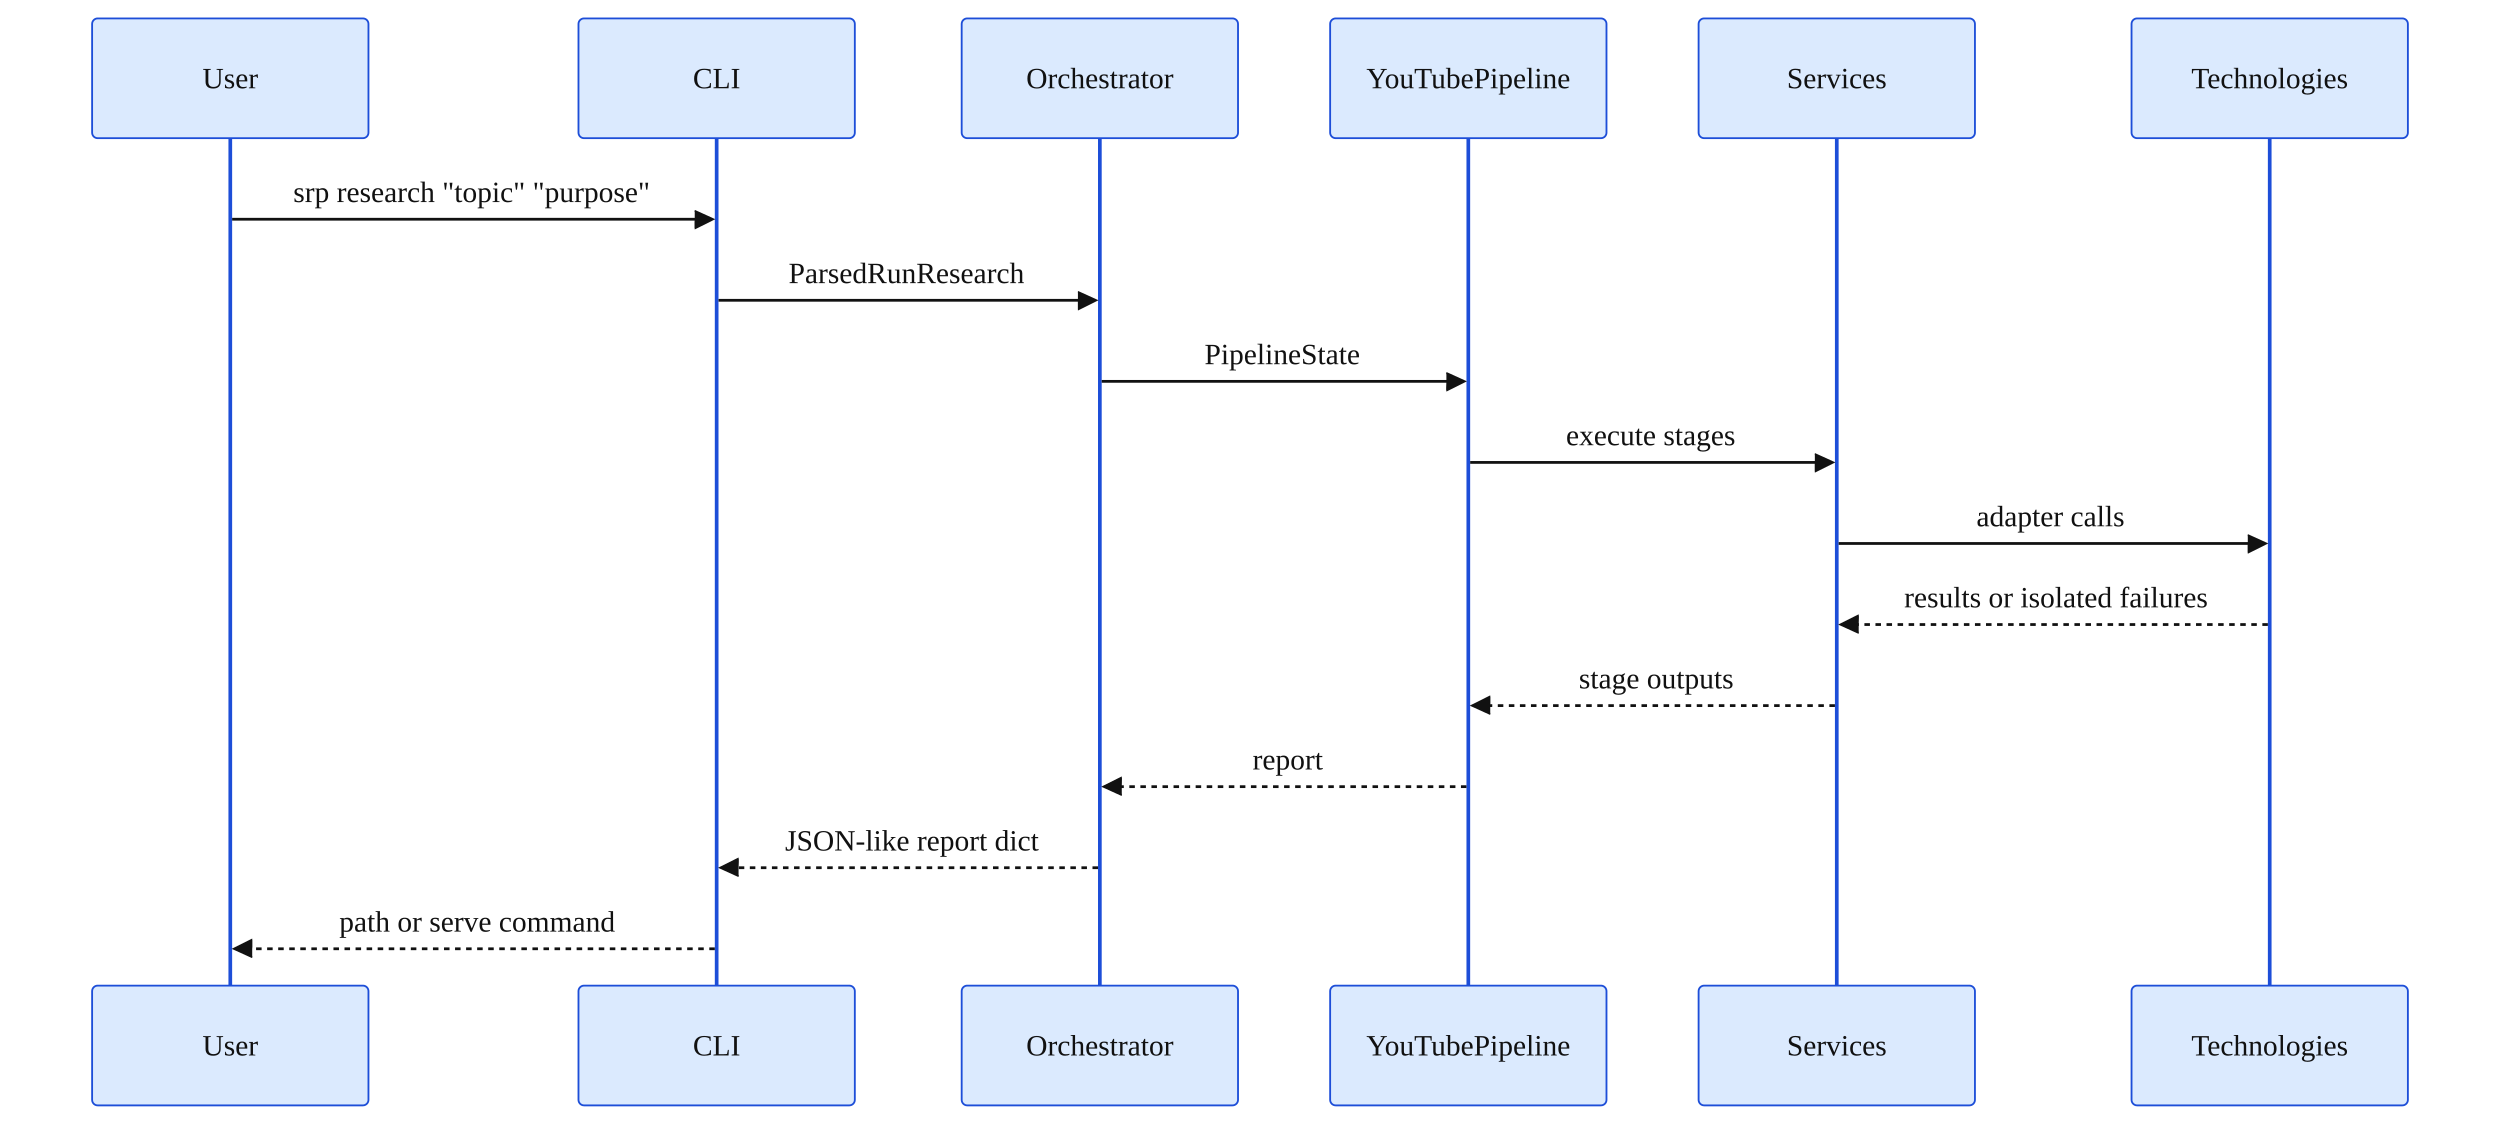
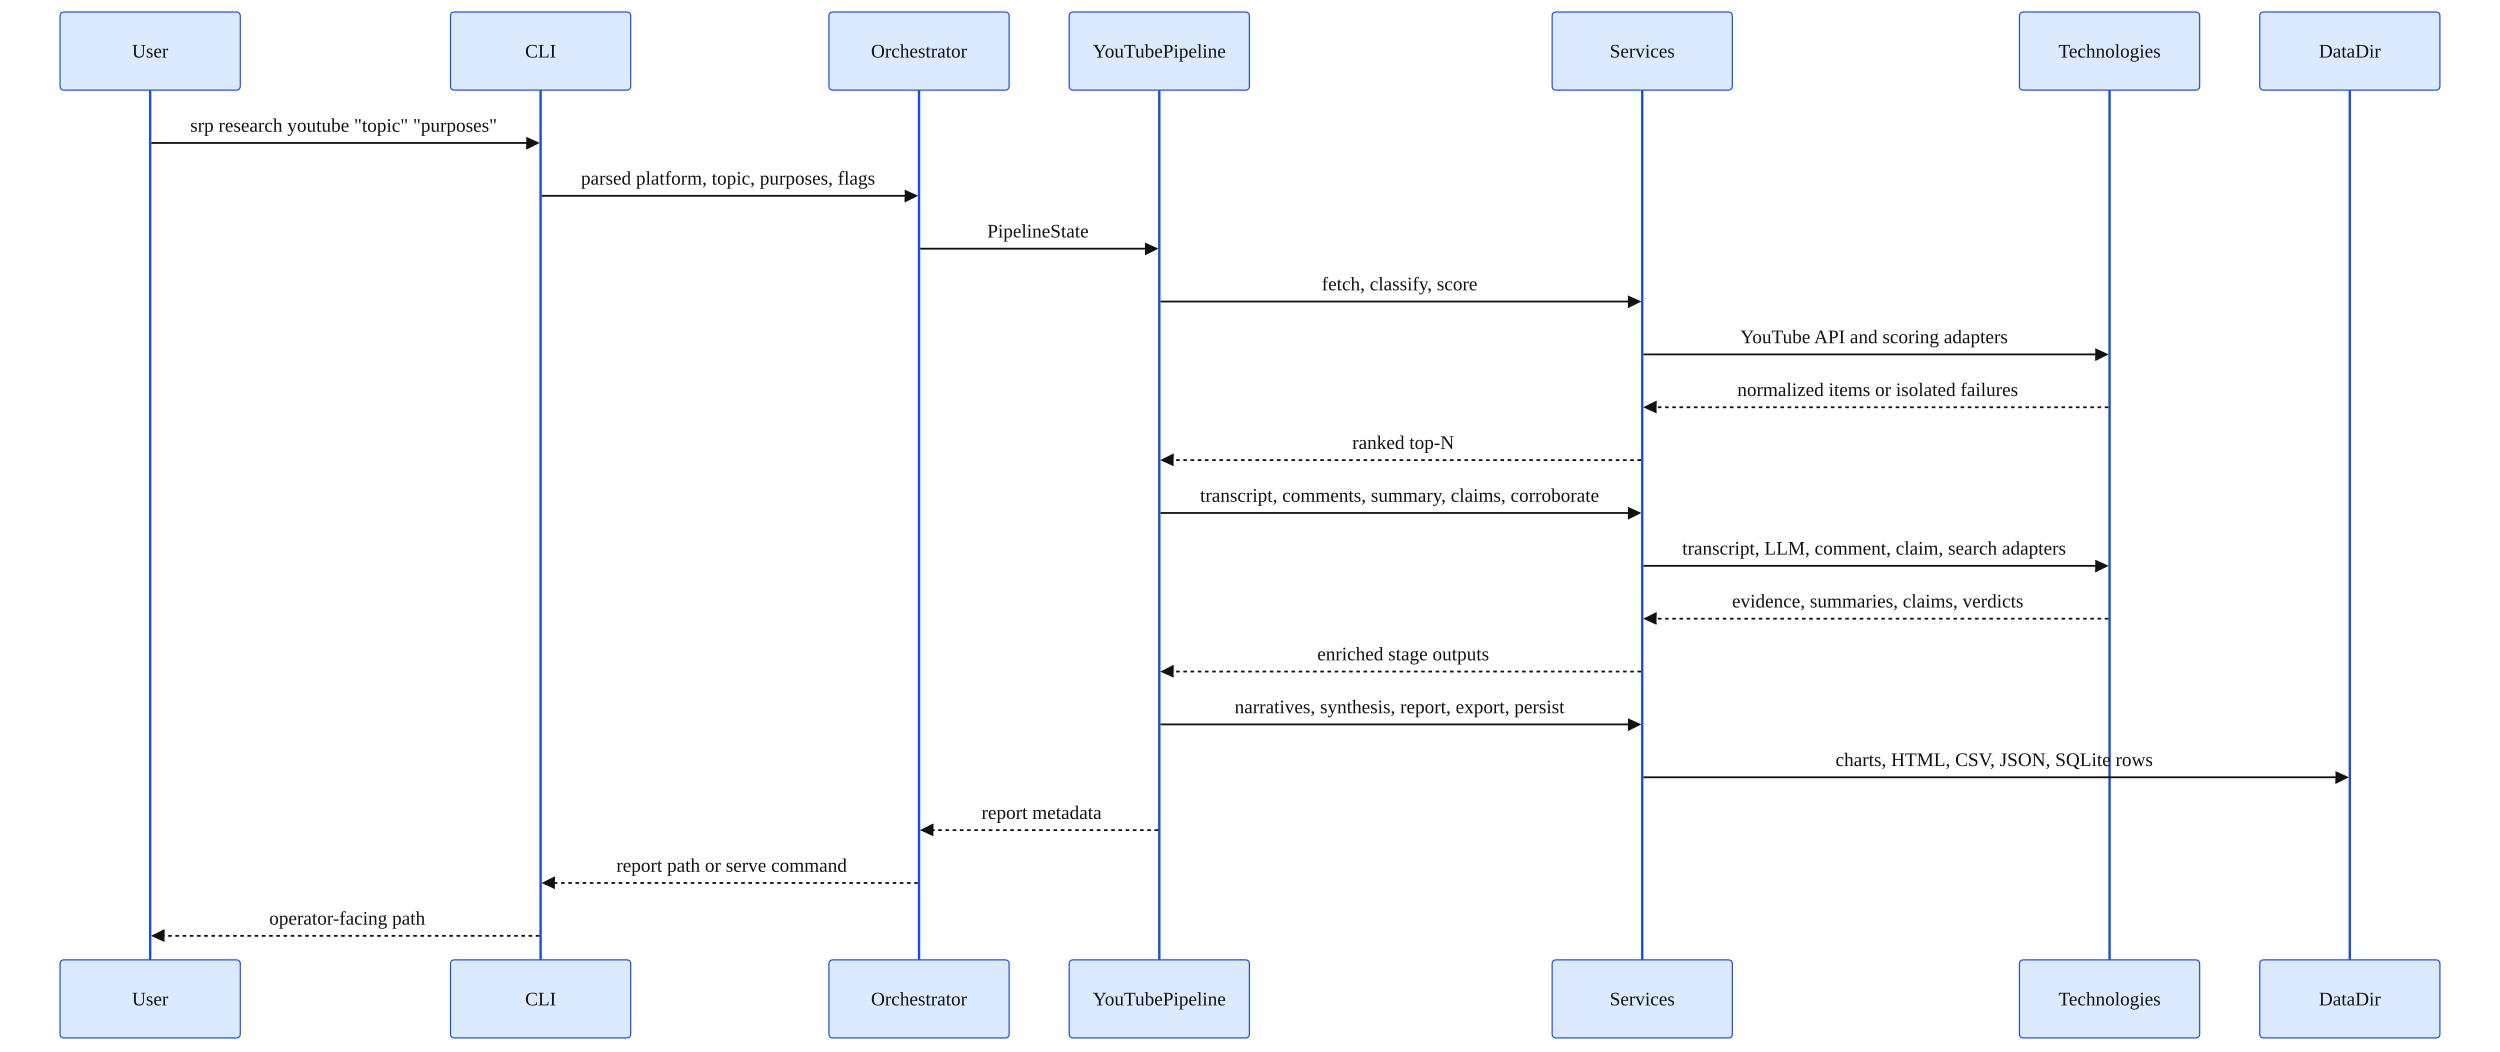
- <svg xmlns="http://www.w3.org/2000/svg" id="my-svg" width="100%" style="max-width: 1357px; background-color: white;" viewBox="-50 -10 1357 611" role="graphics-document document" aria-roledescription="sequence">
+ <svg xmlns="http://www.w3.org/2000/svg" id="my-svg" width="100%" style="max-width: 2081px; background-color: white;" viewBox="-50 -10 2081 875" role="graphics-document document" aria-roledescription="sequence">
  <g>
-     <rect x="1107" y="525" fill="#eaeaea" stroke="#666" width="150" height="65" name="T" rx="3" ry="3" class="actor actor-bottom" />
-     <text x="1182" y="557.5" dominant-baseline="central" alignment-baseline="central" class="actor actor-box" style="text-anchor: middle; font-size: 16px; font-weight: 400;">
-       <tspan x="1182" dy="0">Technologies</tspan>
+     <rect x="1831" y="789" fill="#eaeaea" stroke="#666" width="150" height="65" name="D" rx="3" ry="3" class="actor actor-bottom" />
+     <text x="1906" y="821.5" dominant-baseline="central" alignment-baseline="central" class="actor actor-box" style="text-anchor: middle; font-size: 16px; font-weight: 400;">
+       <tspan x="1906" dy="0">DataDir</tspan>
    </text>
  </g>
  <g>
-     <rect x="872" y="525" fill="#eaeaea" stroke="#666" width="150" height="65" name="S" rx="3" ry="3" class="actor actor-bottom" />
-     <text x="947" y="557.5" dominant-baseline="central" alignment-baseline="central" class="actor actor-box" style="text-anchor: middle; font-size: 16px; font-weight: 400;">
-       <tspan x="947" dy="0">Services</tspan>
+     <rect x="1631" y="789" fill="#eaeaea" stroke="#666" width="150" height="65" name="T" rx="3" ry="3" class="actor actor-bottom" />
+     <text x="1706" y="821.5" dominant-baseline="central" alignment-baseline="central" class="actor actor-box" style="text-anchor: middle; font-size: 16px; font-weight: 400;">
+       <tspan x="1706" dy="0">Technologies</tspan>
    </text>
  </g>
  <g>
-     <rect x="672" y="525" fill="#eaeaea" stroke="#666" width="150" height="65" name="P" rx="3" ry="3" class="actor actor-bottom" />
-     <text x="747" y="557.5" dominant-baseline="central" alignment-baseline="central" class="actor actor-box" style="text-anchor: middle; font-size: 16px; font-weight: 400;">
-       <tspan x="747" dy="0">YouTubePipeline</tspan>
+     <rect x="1242" y="789" fill="#eaeaea" stroke="#666" width="150" height="65" name="S" rx="3" ry="3" class="actor actor-bottom" />
+     <text x="1317" y="821.5" dominant-baseline="central" alignment-baseline="central" class="actor actor-box" style="text-anchor: middle; font-size: 16px; font-weight: 400;">
+       <tspan x="1317" dy="0">Services</tspan>
    </text>
  </g>
  <g>
-     <rect x="472" y="525" fill="#eaeaea" stroke="#666" width="150" height="65" name="O" rx="3" ry="3" class="actor actor-bottom" />
-     <text x="547" y="557.5" dominant-baseline="central" alignment-baseline="central" class="actor actor-box" style="text-anchor: middle; font-size: 16px; font-weight: 400;">
-       <tspan x="547" dy="0">Orchestrator</tspan>
+     <rect x="840" y="789" fill="#eaeaea" stroke="#666" width="150" height="65" name="P" rx="3" ry="3" class="actor actor-bottom" />
+     <text x="915" y="821.5" dominant-baseline="central" alignment-baseline="central" class="actor actor-box" style="text-anchor: middle; font-size: 16px; font-weight: 400;">
+       <tspan x="915" dy="0">YouTubePipeline</tspan>
    </text>
  </g>
  <g>
-     <rect x="264" y="525" fill="#eaeaea" stroke="#666" width="150" height="65" name="C" rx="3" ry="3" class="actor actor-bottom" />
-     <text x="339" y="557.5" dominant-baseline="central" alignment-baseline="central" class="actor actor-box" style="text-anchor: middle; font-size: 16px; font-weight: 400;">
-       <tspan x="339" dy="0">CLI</tspan>
+     <rect x="640" y="789" fill="#eaeaea" stroke="#666" width="150" height="65" name="O" rx="3" ry="3" class="actor actor-bottom" />
+     <text x="715" y="821.5" dominant-baseline="central" alignment-baseline="central" class="actor actor-box" style="text-anchor: middle; font-size: 16px; font-weight: 400;">
+       <tspan x="715" dy="0">Orchestrator</tspan>
    </text>
  </g>
  <g>
-     <rect x="0" y="525" fill="#eaeaea" stroke="#666" width="150" height="65" name="U" rx="3" ry="3" class="actor actor-bottom" />
-     <text x="75" y="557.5" dominant-baseline="central" alignment-baseline="central" class="actor actor-box" style="text-anchor: middle; font-size: 16px; font-weight: 400;">
+     <rect x="325" y="789" fill="#eaeaea" stroke="#666" width="150" height="65" name="C" rx="3" ry="3" class="actor actor-bottom" />
+     <text x="400" y="821.5" dominant-baseline="central" alignment-baseline="central" class="actor actor-box" style="text-anchor: middle; font-size: 16px; font-weight: 400;">
+       <tspan x="400" dy="0">CLI</tspan>
+     </text>
+   </g>
+   <g>
+     <rect x="0" y="789" fill="#eaeaea" stroke="#666" width="150" height="65" name="U" rx="3" ry="3" class="actor actor-bottom" />
+     <text x="75" y="821.5" dominant-baseline="central" alignment-baseline="central" class="actor actor-box" style="text-anchor: middle; font-size: 16px; font-weight: 400;">
      <tspan x="75" dy="0">User</tspan>
    </text>
  </g>
  <g>
-     <line id="actor5" x1="1182" y1="65" x2="1182" y2="525" class="actor-line 200" stroke-width="0.5px" stroke="#999" name="T" data-et="life-line" data-id="T" />
-     <g id="root-5" data-et="participant" data-type="participant" data-id="T">
-       <rect x="1107" y="0" fill="#eaeaea" stroke="#666" width="150" height="65" name="T" rx="3" ry="3" class="actor actor-top" />
-       <text x="1182" y="32.5" dominant-baseline="central" alignment-baseline="central" class="actor actor-box" style="text-anchor: middle; font-size: 16px; font-weight: 400;">
-         <tspan x="1182" dy="0">Technologies</tspan>
+     <line id="actor6" x1="1906" y1="65" x2="1906" y2="789" class="actor-line 200" stroke-width="0.5px" stroke="#999" name="D" data-et="life-line" data-id="D" />
+     <g id="root-6" data-et="participant" data-type="participant" data-id="D">
+       <rect x="1831" y="0" fill="#eaeaea" stroke="#666" width="150" height="65" name="D" rx="3" ry="3" class="actor actor-top" />
+       <text x="1906" y="32.5" dominant-baseline="central" alignment-baseline="central" class="actor actor-box" style="text-anchor: middle; font-size: 16px; font-weight: 400;">
+         <tspan x="1906" dy="0">DataDir</tspan>
      </text>
    </g>
  </g>
  <g>
-     <line id="actor4" x1="947" y1="65" x2="947" y2="525" class="actor-line 200" stroke-width="0.5px" stroke="#999" name="S" data-et="life-line" data-id="S" />
-     <g id="root-4" data-et="participant" data-type="participant" data-id="S">
-       <rect x="872" y="0" fill="#eaeaea" stroke="#666" width="150" height="65" name="S" rx="3" ry="3" class="actor actor-top" />
-       <text x="947" y="32.5" dominant-baseline="central" alignment-baseline="central" class="actor actor-box" style="text-anchor: middle; font-size: 16px; font-weight: 400;">
-         <tspan x="947" dy="0">Services</tspan>
+     <line id="actor5" x1="1706" y1="65" x2="1706" y2="789" class="actor-line 200" stroke-width="0.5px" stroke="#999" name="T" data-et="life-line" data-id="T" />
+     <g id="root-5" data-et="participant" data-type="participant" data-id="T">
+       <rect x="1631" y="0" fill="#eaeaea" stroke="#666" width="150" height="65" name="T" rx="3" ry="3" class="actor actor-top" />
+       <text x="1706" y="32.5" dominant-baseline="central" alignment-baseline="central" class="actor actor-box" style="text-anchor: middle; font-size: 16px; font-weight: 400;">
+         <tspan x="1706" dy="0">Technologies</tspan>
      </text>
    </g>
  </g>
  <g>
-     <line id="actor3" x1="747" y1="65" x2="747" y2="525" class="actor-line 200" stroke-width="0.5px" stroke="#999" name="P" data-et="life-line" data-id="P" />
-     <g id="root-3" data-et="participant" data-type="participant" data-id="P">
-       <rect x="672" y="0" fill="#eaeaea" stroke="#666" width="150" height="65" name="P" rx="3" ry="3" class="actor actor-top" />
-       <text x="747" y="32.5" dominant-baseline="central" alignment-baseline="central" class="actor actor-box" style="text-anchor: middle; font-size: 16px; font-weight: 400;">
-         <tspan x="747" dy="0">YouTubePipeline</tspan>
+     <line id="actor4" x1="1317" y1="65" x2="1317" y2="789" class="actor-line 200" stroke-width="0.5px" stroke="#999" name="S" data-et="life-line" data-id="S" />
+     <g id="root-4" data-et="participant" data-type="participant" data-id="S">
+       <rect x="1242" y="0" fill="#eaeaea" stroke="#666" width="150" height="65" name="S" rx="3" ry="3" class="actor actor-top" />
+       <text x="1317" y="32.5" dominant-baseline="central" alignment-baseline="central" class="actor actor-box" style="text-anchor: middle; font-size: 16px; font-weight: 400;">
+         <tspan x="1317" dy="0">Services</tspan>
      </text>
    </g>
  </g>
  <g>
-     <line id="actor2" x1="547" y1="65" x2="547" y2="525" class="actor-line 200" stroke-width="0.5px" stroke="#999" name="O" data-et="life-line" data-id="O" />
-     <g id="root-2" data-et="participant" data-type="participant" data-id="O">
-       <rect x="472" y="0" fill="#eaeaea" stroke="#666" width="150" height="65" name="O" rx="3" ry="3" class="actor actor-top" />
-       <text x="547" y="32.5" dominant-baseline="central" alignment-baseline="central" class="actor actor-box" style="text-anchor: middle; font-size: 16px; font-weight: 400;">
-         <tspan x="547" dy="0">Orchestrator</tspan>
+     <line id="actor3" x1="915" y1="65" x2="915" y2="789" class="actor-line 200" stroke-width="0.5px" stroke="#999" name="P" data-et="life-line" data-id="P" />
+     <g id="root-3" data-et="participant" data-type="participant" data-id="P">
+       <rect x="840" y="0" fill="#eaeaea" stroke="#666" width="150" height="65" name="P" rx="3" ry="3" class="actor actor-top" />
+       <text x="915" y="32.5" dominant-baseline="central" alignment-baseline="central" class="actor actor-box" style="text-anchor: middle; font-size: 16px; font-weight: 400;">
+         <tspan x="915" dy="0">YouTubePipeline</tspan>
      </text>
    </g>
  </g>
  <g>
-     <line id="actor1" x1="339" y1="65" x2="339" y2="525" class="actor-line 200" stroke-width="0.5px" stroke="#999" name="C" data-et="life-line" data-id="C" />
-     <g id="root-1" data-et="participant" data-type="participant" data-id="C">
-       <rect x="264" y="0" fill="#eaeaea" stroke="#666" width="150" height="65" name="C" rx="3" ry="3" class="actor actor-top" />
-       <text x="339" y="32.5" dominant-baseline="central" alignment-baseline="central" class="actor actor-box" style="text-anchor: middle; font-size: 16px; font-weight: 400;">
-         <tspan x="339" dy="0">CLI</tspan>
+     <line id="actor2" x1="715" y1="65" x2="715" y2="789" class="actor-line 200" stroke-width="0.5px" stroke="#999" name="O" data-et="life-line" data-id="O" />
+     <g id="root-2" data-et="participant" data-type="participant" data-id="O">
+       <rect x="640" y="0" fill="#eaeaea" stroke="#666" width="150" height="65" name="O" rx="3" ry="3" class="actor actor-top" />
+       <text x="715" y="32.5" dominant-baseline="central" alignment-baseline="central" class="actor actor-box" style="text-anchor: middle; font-size: 16px; font-weight: 400;">
+         <tspan x="715" dy="0">Orchestrator</tspan>
      </text>
    </g>
  </g>
  <g>
-     <line id="actor0" x1="75" y1="65" x2="75" y2="525" class="actor-line 200" stroke-width="0.5px" stroke="#999" name="U" data-et="life-line" data-id="U" />
+     <line id="actor1" x1="400" y1="65" x2="400" y2="789" class="actor-line 200" stroke-width="0.5px" stroke="#999" name="C" data-et="life-line" data-id="C" />
+     <g id="root-1" data-et="participant" data-type="participant" data-id="C">
+       <rect x="325" y="0" fill="#eaeaea" stroke="#666" width="150" height="65" name="C" rx="3" ry="3" class="actor actor-top" />
+       <text x="400" y="32.5" dominant-baseline="central" alignment-baseline="central" class="actor actor-box" style="text-anchor: middle; font-size: 16px; font-weight: 400;">
+         <tspan x="400" dy="0">CLI</tspan>
+       </text>
+     </g>
+   </g>
+   <g>
+     <line id="actor0" x1="75" y1="65" x2="75" y2="789" class="actor-line 200" stroke-width="0.5px" stroke="#999" name="U" data-et="life-line" data-id="U" />
    <g id="root-0" data-et="participant" data-type="participant" data-id="U">
      <rect x="0" y="0" fill="#eaeaea" stroke="#666" width="150" height="65" name="U" rx="3" ry="3" class="actor actor-top" />
      <text x="75" y="32.5" dominant-baseline="central" alignment-baseline="central" class="actor actor-box" style="text-anchor: middle; font-size: 16px; font-weight: 400;">
        <tspan x="75" dy="0">User</tspan>
      </text>
    </g>
  </g>
  <style>#my-svg{font-size:16px;fill:#111111;}@keyframes edge-animation-frame{from{stroke-dashoffset:0;}}@keyframes dash{to{stroke-dashoffset:0;}}#my-svg .edge-animation-slow{stroke-dasharray:9,5!important;stroke-dashoffset:900;animation:dash 50s linear infinite;stroke-linecap:round;}#my-svg .edge-animation-fast{stroke-dasharray:9,5!important;stroke-dashoffset:900;animation:dash 20s linear infinite;stroke-linecap:round;}#my-svg .error-icon{fill:hsl(220.588, 100%, 98.333%);}#my-svg .error-text{fill:rgb(8.5, 5.75, 0);stroke:rgb(8.5, 5.75, 0);}#my-svg .edge-thickness-normal{stroke-width:1px;}#my-svg .edge-thickness-thick{stroke-width:3.5px;}#my-svg .edge-pattern-solid{stroke-dasharray:0;}#my-svg .edge-thickness-invisible{stroke-width:0;fill:none;}#my-svg .edge-pattern-dashed{stroke-dasharray:3;}#my-svg .edge-pattern-dotted{stroke-dasharray:2;}#my-svg .marker{fill:#333333;stroke:#333333;}#my-svg .marker.cross{stroke:#333333;}#my-svg svg{font-size:16px;}#my-svg p{margin:0;}#my-svg .actor{stroke:#1d4ed8;fill:#dbeafe;stroke-width:1;}#my-svg rect.actor.outer-path[data-look="neo"]{filter:drop-shadow( 1px 2px 2px rgba(185,185,185,1));}#my-svg rect.note[data-look="neo"]{stroke:#15803d;fill:#dcfce7;filter:drop-shadow( 1px 2px 2px rgba(185,185,185,1));}#my-svg text.actor&gt;tspan{fill:#111111;stroke:none;}#my-svg .actor-line{stroke:#1d4ed8;}#my-svg .innerArc{stroke-width:1.5;stroke-dasharray:none;}#my-svg .messageLine0{stroke-width:1.5;stroke-dasharray:none;stroke:#111111;}#my-svg .messageLine1{stroke-width:1.5;stroke-dasharray:2,2;stroke:#111111;}#my-svg [id$="-arrowhead"] path{fill:#111111;stroke:#111111;}#my-svg .sequenceNumber{fill:#cccccc;}#my-svg [id$="-sequencenumber"]{fill:#111111;}#my-svg [id$="-crosshead"] path{fill:#111111;stroke:#111111;}#my-svg .messageText{fill:#111111;stroke:none;}#my-svg .labelBox{stroke:#1d4ed8;fill:#dbeafe;filter:none;}#my-svg .labelText,#my-svg .labelText&gt;tspan{fill:#111111;stroke:none;}#my-svg .loopText,#my-svg .loopText&gt;tspan{fill:#111111;stroke:none;}#my-svg .loopLine{stroke-width:2px;stroke-dasharray:2,2;stroke:#1d4ed8;fill:#1d4ed8;}#my-svg .note{stroke:#15803d;fill:#dcfce7;}#my-svg .noteText,#my-svg .noteText&gt;tspan{fill:#333;stroke:none;font-weight:normal;}#my-svg .activation0{fill:#fef3c7;stroke:#d97706;}#my-svg .activation1{fill:#fef3c7;stroke:#d97706;}#my-svg .activation2{fill:#fef3c7;stroke:#d97706;}#my-svg .actorPopupMenu{position:absolute;}#my-svg .actorPopupMenuPanel{position:absolute;fill:#dbeafe;box-shadow:0px 8px 16px 0px rgba(0,0,0,0.2);filter:drop-shadow(3px 5px 2px rgb(0 0 0 / 0.4));}#my-svg .actor-man circle,#my-svg line{fill:#dbeafe;stroke-width:2px;}#my-svg g rect.rect{filter:drop-shadow( 1px 2px 2px rgba(185,185,185,1));stroke:hsl(40.588, 60%, 83.333%);}#my-svg .node .neo-node{stroke:hsl(40.588, 60%, 83.333%);}#my-svg [data-look="neo"].node rect,#my-svg [data-look="neo"].cluster rect,#my-svg [data-look="neo"].node polygon{stroke:url(#my-svg-gradient);filter:drop-shadow( 1px 2px 2px rgba(185,185,185,1));}#my-svg [data-look="neo"].node path{stroke:url(#my-svg-gradient);stroke-width:1px;}#my-svg [data-look="neo"].node .outer-path{filter:drop-shadow( 1px 2px 2px rgba(185,185,185,1));}#my-svg [data-look="neo"].node .neo-line path{stroke:hsl(40.588, 60%, 83.333%);filter:none;}#my-svg [data-look="neo"].node circle{stroke:url(#my-svg-gradient);filter:drop-shadow( 1px 2px 2px rgba(185,185,185,1));}#my-svg [data-look="neo"].node circle .state-start{fill:#000000;}#my-svg [data-look="neo"].icon-shape .icon{fill:url(#my-svg-gradient);filter:drop-shadow( 1px 2px 2px rgba(185,185,185,1));}#my-svg [data-look="neo"].icon-shape .icon-neo path{stroke:url(#my-svg-gradient);filter:drop-shadow( 1px 2px 2px rgba(185,185,185,1));}#my-svg :root{--mermaid-font-family:"trebuchet ms",verdana,arial,sans-serif;}</style>
  <g />
  <defs>
    <symbol id="my-svg-computer" width="24" height="24">
      <path transform="scale(.5)" d="M2 2v13h20v-13h-20zm18 11h-16v-9h16v9zm-10.228 6l.466-1h3.524l.467 1h-4.457zm14.228 3h-24l2-6h2.104l-1.33 4h18.45l-1.297-4h2.073l2 6zm-5-10h-14v-7h14v7z" />
    </symbol>
  </defs>
  <defs>
    <symbol id="my-svg-database" fill-rule="evenodd" clip-rule="evenodd">
      <path transform="scale(.5)" d="M12.258.001l.256.004.255.005.253.008.251.01.249.012.247.015.246.016.242.019.241.02.239.023.236.024.233.027.231.028.229.031.225.032.223.034.22.036.217.038.214.04.211.041.208.043.205.045.201.046.198.048.194.05.191.051.187.053.183.054.18.056.175.057.172.059.168.06.163.061.16.063.155.064.15.066.074.033.073.033.071.034.07.034.069.035.068.035.067.035.066.035.064.036.064.036.062.036.06.036.06.037.058.037.058.037.055.038.055.038.053.038.052.038.051.039.05.039.048.039.047.039.045.04.044.04.043.04.041.04.04.041.039.041.037.041.036.041.034.041.033.042.032.042.03.042.029.042.027.042.026.043.024.043.023.043.021.043.02.043.018.044.017.043.015.044.013.044.012.044.011.045.009.044.007.045.006.045.004.045.002.045.001.045v17l-.001.045-.002.045-.004.045-.006.045-.007.045-.009.044-.011.045-.012.044-.013.044-.015.044-.017.043-.018.044-.02.043-.021.043-.023.043-.024.043-.026.043-.027.042-.029.042-.03.042-.032.042-.033.042-.034.041-.036.041-.037.041-.039.041-.04.041-.041.04-.043.04-.044.04-.045.04-.047.039-.048.039-.05.039-.051.039-.052.038-.053.038-.055.038-.055.038-.058.037-.058.037-.06.037-.06.036-.062.036-.064.036-.064.036-.066.035-.067.035-.068.035-.069.035-.07.034-.071.034-.073.033-.074.033-.15.066-.155.064-.16.063-.163.061-.168.06-.172.059-.175.057-.18.056-.183.054-.187.053-.191.051-.194.05-.198.048-.201.046-.205.045-.208.043-.211.041-.214.04-.217.038-.22.036-.223.034-.225.032-.229.031-.231.028-.233.027-.236.024-.239.023-.241.02-.242.019-.246.016-.247.015-.249.012-.251.01-.253.008-.255.005-.256.004-.258.001-.258-.001-.256-.004-.255-.005-.253-.008-.251-.01-.249-.012-.247-.015-.245-.016-.243-.019-.241-.02-.238-.023-.236-.024-.234-.027-.231-.028-.228-.031-.226-.032-.223-.034-.22-.036-.217-.038-.214-.04-.211-.041-.208-.043-.204-.045-.201-.046-.198-.048-.195-.05-.19-.051-.187-.053-.184-.054-.179-.056-.176-.057-.172-.059-.167-.06-.164-.061-.159-.063-.155-.064-.151-.066-.074-.033-.072-.033-.072-.034-.07-.034-.069-.035-.068-.035-.067-.035-.066-.035-.064-.036-.063-.036-.062-.036-.061-.036-.06-.037-.058-.037-.057-.037-.056-.038-.055-.038-.053-.038-.052-.038-.051-.039-.049-.039-.049-.039-.046-.039-.046-.04-.044-.04-.043-.04-.041-.04-.04-.041-.039-.041-.037-.041-.036-.041-.034-.041-.033-.042-.032-.042-.03-.042-.029-.042-.027-.042-.026-.043-.024-.043-.023-.043-.021-.043-.02-.043-.018-.044-.017-.043-.015-.044-.013-.044-.012-.044-.011-.045-.009-.044-.007-.045-.006-.045-.004-.045-.002-.045-.001-.045v-17l.001-.045.002-.045.004-.045.006-.045.007-.045.009-.044.011-.045.012-.044.013-.044.015-.044.017-.043.018-.044.02-.043.021-.043.023-.043.024-.043.026-.043.027-.042.029-.042.03-.042.032-.042.033-.042.034-.041.036-.041.037-.041.039-.041.04-.041.041-.04.043-.04.044-.04.046-.04.046-.039.049-.039.049-.039.051-.039.052-.038.053-.038.055-.038.056-.038.057-.037.058-.037.06-.037.061-.036.062-.036.063-.036.064-.036.066-.035.067-.035.068-.035.069-.035.07-.034.072-.034.072-.033.074-.033.151-.066.155-.064.159-.063.164-.061.167-.06.172-.059.176-.057.179-.056.184-.054.187-.053.19-.051.195-.05.198-.048.201-.046.204-.045.208-.043.211-.041.214-.04.217-.038.22-.036.223-.034.226-.032.228-.031.231-.028.234-.027.236-.024.238-.023.241-.02.243-.019.245-.016.247-.015.249-.012.251-.01.253-.008.255-.005.256-.004.258-.001.258.001zm-9.258 20.499v.01l.001.021.003.021.004.022.005.021.006.022.007.022.009.023.01.022.011.023.012.023.013.023.015.023.016.024.017.023.018.024.019.024.021.024.022.025.023.024.024.025.052.049.056.05.061.051.066.051.07.051.075.051.079.052.084.052.088.052.092.052.097.052.102.051.105.052.11.052.114.051.119.051.123.051.127.05.131.05.135.05.139.048.144.049.147.047.152.047.155.047.16.045.163.045.167.043.171.043.176.041.178.041.183.039.187.039.19.037.194.035.197.035.202.033.204.031.209.03.212.029.216.027.219.025.222.024.226.021.23.02.233.018.236.016.24.015.243.012.246.01.249.008.253.005.256.004.259.001.26-.001.257-.004.254-.005.25-.008.247-.011.244-.012.241-.014.237-.016.233-.018.231-.021.226-.021.224-.024.22-.026.216-.027.212-.028.21-.031.205-.031.202-.034.198-.034.194-.036.191-.037.187-.039.183-.04.179-.04.175-.042.172-.043.168-.044.163-.045.16-.046.155-.046.152-.047.148-.048.143-.049.139-.049.136-.05.131-.05.126-.05.123-.051.118-.052.114-.051.11-.052.106-.052.101-.052.096-.052.092-.052.088-.053.083-.051.079-.052.074-.052.07-.051.065-.051.06-.051.056-.05.051-.05.023-.024.023-.025.021-.024.02-.024.019-.024.018-.024.017-.024.015-.023.014-.024.013-.023.012-.023.01-.023.01-.022.008-.022.006-.022.006-.022.004-.022.004-.021.001-.021.001-.021v-4.127l-.077.055-.08.053-.083.054-.085.053-.087.052-.09.052-.093.051-.095.05-.097.05-.1.049-.102.049-.105.048-.106.047-.109.047-.111.046-.114.045-.115.045-.118.044-.12.043-.122.042-.124.042-.126.041-.128.04-.13.04-.132.038-.134.038-.135.037-.138.037-.139.035-.142.035-.143.034-.144.033-.147.032-.148.031-.15.03-.151.03-.153.029-.154.027-.156.027-.158.026-.159.025-.161.024-.162.023-.163.022-.165.021-.166.02-.167.019-.169.018-.169.017-.171.016-.173.015-.173.014-.175.013-.175.012-.177.011-.178.01-.179.008-.179.008-.181.006-.182.005-.182.004-.184.003-.184.002h-.37l-.184-.002-.184-.003-.182-.004-.182-.005-.181-.006-.179-.008-.179-.008-.178-.01-.176-.011-.176-.012-.175-.013-.173-.014-.172-.015-.171-.016-.17-.017-.169-.018-.167-.019-.166-.02-.165-.021-.163-.022-.162-.023-.161-.024-.159-.025-.157-.026-.156-.027-.155-.027-.153-.029-.151-.03-.15-.03-.148-.031-.146-.032-.145-.033-.143-.034-.141-.035-.14-.035-.137-.037-.136-.037-.134-.038-.132-.038-.13-.04-.128-.04-.126-.041-.124-.042-.122-.042-.12-.044-.117-.043-.116-.045-.113-.045-.112-.046-.109-.047-.106-.047-.105-.048-.102-.049-.1-.049-.097-.05-.095-.05-.093-.052-.09-.051-.087-.052-.085-.053-.083-.054-.08-.054-.077-.054v4.127zm0-5.654v.011l.001.021.003.021.004.021.005.022.006.022.007.022.009.022.01.022.011.023.012.023.013.023.015.024.016.023.017.024.018.024.019.024.021.024.022.024.023.025.024.024.052.05.056.05.061.05.066.051.07.051.075.052.079.051.084.052.088.052.092.052.097.052.102.052.105.052.11.051.114.051.119.052.123.05.127.051.131.05.135.049.139.049.144.048.147.048.152.047.155.046.16.045.163.045.167.044.171.042.176.042.178.04.183.04.187.038.19.037.194.036.197.034.202.033.204.032.209.03.212.028.216.027.219.025.222.024.226.022.23.02.233.018.236.016.24.014.243.012.246.01.249.008.253.006.256.003.259.001.26-.001.257-.003.254-.006.25-.008.247-.01.244-.012.241-.015.237-.016.233-.018.231-.02.226-.022.224-.024.22-.025.216-.027.212-.029.21-.03.205-.032.202-.033.198-.035.194-.036.191-.037.187-.039.183-.039.179-.041.175-.042.172-.043.168-.044.163-.045.16-.045.155-.047.152-.047.148-.048.143-.048.139-.05.136-.049.131-.05.126-.051.123-.051.118-.051.114-.052.11-.052.106-.052.101-.052.096-.052.092-.052.088-.052.083-.052.079-.052.074-.051.07-.052.065-.051.06-.05.056-.051.051-.049.023-.025.023-.024.021-.025.02-.024.019-.024.018-.024.017-.024.015-.023.014-.023.013-.024.012-.022.01-.023.01-.023.008-.022.006-.022.006-.022.004-.021.004-.022.001-.021.001-.021v-4.139l-.077.054-.08.054-.083.054-.085.052-.087.053-.09.051-.093.051-.095.051-.097.05-.1.049-.102.049-.105.048-.106.047-.109.047-.111.046-.114.045-.115.044-.118.044-.12.044-.122.042-.124.042-.126.041-.128.04-.13.039-.132.039-.134.038-.135.037-.138.036-.139.036-.142.035-.143.033-.144.033-.147.033-.148.031-.15.03-.151.03-.153.028-.154.028-.156.027-.158.026-.159.025-.161.024-.162.023-.163.022-.165.021-.166.02-.167.019-.169.018-.169.017-.171.016-.173.015-.173.014-.175.013-.175.012-.177.011-.178.009-.179.009-.179.007-.181.007-.182.005-.182.004-.184.003-.184.002h-.37l-.184-.002-.184-.003-.182-.004-.182-.005-.181-.007-.179-.007-.179-.009-.178-.009-.176-.011-.176-.012-.175-.013-.173-.014-.172-.015-.171-.016-.17-.017-.169-.018-.167-.019-.166-.02-.165-.021-.163-.022-.162-.023-.161-.024-.159-.025-.157-.026-.156-.027-.155-.028-.153-.028-.151-.03-.15-.03-.148-.031-.146-.033-.145-.033-.143-.033-.141-.035-.14-.036-.137-.036-.136-.037-.134-.038-.132-.039-.13-.039-.128-.04-.126-.041-.124-.042-.122-.043-.12-.043-.117-.044-.116-.044-.113-.046-.112-.046-.109-.046-.106-.047-.105-.048-.102-.049-.1-.049-.097-.05-.095-.051-.093-.051-.09-.051-.087-.053-.085-.052-.083-.054-.08-.054-.077-.054v4.139zm0-5.666v.011l.001.02.003.022.004.021.005.022.006.021.007.022.009.023.01.022.011.023.012.023.013.023.015.023.016.024.017.024.018.023.019.024.021.025.022.024.023.024.024.025.052.05.056.05.061.05.066.051.07.051.075.052.079.051.084.052.088.052.092.052.097.052.102.052.105.051.11.052.114.051.119.051.123.051.127.05.131.05.135.05.139.049.144.048.147.048.152.047.155.046.16.045.163.045.167.043.171.043.176.042.178.04.183.04.187.038.19.037.194.036.197.034.202.033.204.032.209.03.212.028.216.027.219.025.222.024.226.021.23.02.233.018.236.017.24.014.243.012.246.01.249.008.253.006.256.003.259.001.26-.001.257-.003.254-.006.25-.008.247-.01.244-.013.241-.014.237-.016.233-.018.231-.02.226-.022.224-.024.22-.025.216-.027.212-.029.21-.03.205-.032.202-.033.198-.035.194-.036.191-.037.187-.039.183-.039.179-.041.175-.042.172-.043.168-.044.163-.045.16-.045.155-.047.152-.047.148-.048.143-.049.139-.049.136-.049.131-.051.126-.05.123-.051.118-.052.114-.051.11-.052.106-.052.101-.052.096-.052.092-.052.088-.052.083-.052.079-.052.074-.052.07-.051.065-.051.06-.051.056-.05.051-.049.023-.025.023-.025.021-.024.02-.024.019-.024.018-.024.017-.024.015-.023.014-.024.013-.023.012-.023.01-.022.01-.023.008-.022.006-.022.006-.022.004-.022.004-.021.001-.021.001-.021v-4.153l-.077.054-.08.054-.083.053-.085.053-.087.053-.09.051-.093.051-.095.051-.097.05-.1.049-.102.048-.105.048-.106.048-.109.046-.111.046-.114.046-.115.044-.118.044-.12.043-.122.043-.124.042-.126.041-.128.04-.13.039-.132.039-.134.038-.135.037-.138.036-.139.036-.142.034-.143.034-.144.033-.147.032-.148.032-.15.03-.151.03-.153.028-.154.028-.156.027-.158.026-.159.024-.161.024-.162.023-.163.023-.165.021-.166.02-.167.019-.169.018-.169.017-.171.016-.173.015-.173.014-.175.013-.175.012-.177.01-.178.01-.179.009-.179.007-.181.006-.182.006-.182.004-.184.003-.184.001-.185.001-.185-.001-.184-.001-.184-.003-.182-.004-.182-.006-.181-.006-.179-.007-.179-.009-.178-.01-.176-.01-.176-.012-.175-.013-.173-.014-.172-.015-.171-.016-.17-.017-.169-.018-.167-.019-.166-.02-.165-.021-.163-.023-.162-.023-.161-.024-.159-.024-.157-.026-.156-.027-.155-.028-.153-.028-.151-.03-.15-.03-.148-.032-.146-.032-.145-.033-.143-.034-.141-.034-.14-.036-.137-.036-.136-.037-.134-.038-.132-.039-.13-.039-.128-.041-.126-.041-.124-.041-.122-.043-.12-.043-.117-.044-.116-.044-.113-.046-.112-.046-.109-.046-.106-.048-.105-.048-.102-.048-.1-.05-.097-.049-.095-.051-.093-.051-.09-.052-.087-.052-.085-.053-.083-.053-.08-.054-.077-.054v4.153zm8.74-8.179l-.257.004-.254.005-.25.008-.247.011-.244.012-.241.014-.237.016-.233.018-.231.021-.226.022-.224.023-.22.026-.216.027-.212.028-.21.031-.205.032-.202.033-.198.034-.194.036-.191.038-.187.038-.183.04-.179.041-.175.042-.172.043-.168.043-.163.045-.16.046-.155.046-.152.048-.148.048-.143.048-.139.049-.136.05-.131.05-.126.051-.123.051-.118.051-.114.052-.11.052-.106.052-.101.052-.096.052-.092.052-.088.052-.083.052-.079.052-.074.051-.07.052-.065.051-.06.05-.056.05-.051.05-.023.025-.023.024-.021.024-.02.025-.019.024-.018.024-.017.023-.015.024-.014.023-.013.023-.012.023-.01.023-.01.022-.008.022-.006.023-.006.021-.004.022-.004.021-.001.021-.001.021.001.021.001.021.004.021.004.022.006.021.006.023.008.022.01.022.01.023.012.023.013.023.014.023.015.024.017.023.018.024.019.024.02.025.021.024.023.024.023.025.051.05.056.05.06.05.065.051.07.052.074.051.079.052.083.052.088.052.092.052.096.052.101.052.106.052.11.052.114.052.118.051.123.051.126.051.131.05.136.05.139.049.143.048.148.048.152.048.155.046.16.046.163.045.168.043.172.043.175.042.179.041.183.04.187.038.191.038.194.036.198.034.202.033.205.032.21.031.212.028.216.027.22.026.224.023.226.022.231.021.233.018.237.016.241.014.244.012.247.011.25.008.254.005.257.004.26.001.26-.001.257-.004.254-.005.25-.008.247-.011.244-.012.241-.014.237-.016.233-.018.231-.021.226-.022.224-.023.22-.026.216-.027.212-.028.21-.031.205-.032.202-.033.198-.034.194-.036.191-.038.187-.038.183-.04.179-.041.175-.042.172-.043.168-.043.163-.045.16-.046.155-.046.152-.048.148-.048.143-.048.139-.049.136-.05.131-.05.126-.051.123-.051.118-.051.114-.052.11-.052.106-.052.101-.052.096-.052.092-.052.088-.052.083-.052.079-.052.074-.051.07-.052.065-.051.06-.05.056-.05.051-.05.023-.025.023-.024.021-.024.02-.025.019-.024.018-.024.017-.023.015-.024.014-.023.013-.023.012-.023.01-.023.01-.022.008-.022.006-.023.006-.021.004-.022.004-.021.001-.021.001-.021-.001-.021-.001-.021-.004-.021-.004-.022-.006-.021-.006-.023-.008-.022-.01-.022-.01-.023-.012-.023-.013-.023-.014-.023-.015-.024-.017-.023-.018-.024-.019-.024-.02-.025-.021-.024-.023-.024-.023-.025-.051-.05-.056-.05-.06-.05-.065-.051-.07-.052-.074-.051-.079-.052-.083-.052-.088-.052-.092-.052-.096-.052-.101-.052-.106-.052-.11-.052-.114-.052-.118-.051-.123-.051-.126-.051-.131-.05-.136-.05-.139-.049-.143-.048-.148-.048-.152-.048-.155-.046-.16-.046-.163-.045-.168-.043-.172-.043-.175-.042-.179-.041-.183-.04-.187-.038-.191-.038-.194-.036-.198-.034-.202-.033-.205-.032-.21-.031-.212-.028-.216-.027-.22-.026-.224-.023-.226-.022-.231-.021-.233-.018-.237-.016-.241-.014-.244-.012-.247-.011-.25-.008-.254-.005-.257-.004-.26-.001-.26.001z" />
    </symbol>
  </defs>
  <defs>
    <symbol id="my-svg-clock" width="24" height="24">
      <path transform="scale(.5)" d="M12 2c5.514 0 10 4.486 10 10s-4.486 10-10 10-10-4.486-10-10 4.486-10 10-10zm0-2c-6.627 0-12 5.373-12 12s5.373 12 12 12 12-5.373 12-12-5.373-12-12-12zm5.848 12.459c.202.038.202.333.001.372-1.907.361-6.045 1.111-6.547 1.111-.719 0-1.301-.582-1.301-1.301 0-.512.77-5.447 1.125-7.445.034-.192.312-.181.343.014l.985 6.238 5.394 1.011z" />
    </symbol>
  </defs>
  <defs>
    <marker id="my-svg-arrowhead" refX="7.9" refY="5" markerUnits="userSpaceOnUse" markerWidth="12" markerHeight="12" orient="auto-start-reverse">
      <path d="M -1 0 L 10 5 L 0 10 z" />
    </marker>
  </defs>
  <defs>
    <marker id="my-svg-crosshead" markerWidth="15" markerHeight="8" orient="auto" refX="4" refY="4.5">
      <path fill="none" stroke="#000000" stroke-width="1pt" d="M 1,2 L 6,7 M 6,2 L 1,7" style="stroke-dasharray: 0, 0;" />
    </marker>
  </defs>
  <defs>
    <marker id="my-svg-filled-head" refX="15.5" refY="7" markerWidth="20" markerHeight="28" orient="auto">
      <path d="M 18,7 L9,13 L14,7 L9,1 Z" />
    </marker>
  </defs>
  <defs>
    <marker id="my-svg-sequencenumber" refX="15" refY="15" markerWidth="60" markerHeight="40" orient="auto">
      <circle cx="15" cy="15" r="6" />
    </marker>
  </defs>
  <defs>
    <marker id="my-svg-solidTopArrowHead" refX="7.9" refY="7.25" markerUnits="userSpaceOnUse" markerWidth="12" markerHeight="12" orient="auto-start-reverse">
      <path d="M 0 0 L 10 8 L 0 8 z" />
    </marker>
  </defs>
  <defs>
    <marker id="my-svg-solidBottomArrowHead" refX="7.9" refY="0.75" markerUnits="userSpaceOnUse" markerWidth="12" markerHeight="12" orient="auto-start-reverse">
      <path d="M 0 0 L 10 0 L 0 8 z" />
    </marker>
  </defs>
  <defs>
    <marker id="my-svg-stickTopArrowHead" refX="7.5" refY="7" markerUnits="userSpaceOnUse" markerWidth="12" markerHeight="12" orient="auto-start-reverse">
      <path d="M 0 0 L 7 7" stroke="black" stroke-width="1.5" fill="none" />
    </marker>
  </defs>
  <defs>
    <marker id="my-svg-stickBottomArrowHead" refX="7.5" refY="0" markerUnits="userSpaceOnUse" markerWidth="12" markerHeight="12" orient="auto-start-reverse">
      <path d="M 0 7 L 7 0" stroke="black" stroke-width="1.5" fill="none" />
    </marker>
  </defs>
-   <text x="206" y="80" text-anchor="middle" dominant-baseline="middle" alignment-baseline="middle" class="messageText" dy="1em" style="font-size: 16px; font-weight: 400;">srp research "topic" "purpose"</text>
-   <line x1="76" y1="109" x2="335" y2="109" class="messageLine0" data-et="message" data-id="i0" data-from="U" data-to="C" stroke-width="2" stroke="none" marker-end="url(#my-svg-arrowhead)" style="fill: none;" />
-   <text x="442" y="124" text-anchor="middle" dominant-baseline="middle" alignment-baseline="middle" class="messageText" dy="1em" style="font-size: 16px; font-weight: 400;">ParsedRunResearch</text>
-   <line x1="340" y1="153" x2="543" y2="153" class="messageLine0" data-et="message" data-id="i1" data-from="C" data-to="O" stroke-width="2" stroke="none" marker-end="url(#my-svg-arrowhead)" style="fill: none;" />
-   <text x="646" y="168" text-anchor="middle" dominant-baseline="middle" alignment-baseline="middle" class="messageText" dy="1em" style="font-size: 16px; font-weight: 400;">PipelineState</text>
-   <line x1="548" y1="197" x2="743" y2="197" class="messageLine0" data-et="message" data-id="i2" data-from="O" data-to="P" stroke-width="2" stroke="none" marker-end="url(#my-svg-arrowhead)" style="fill: none;" />
-   <text x="846" y="212" text-anchor="middle" dominant-baseline="middle" alignment-baseline="middle" class="messageText" dy="1em" style="font-size: 16px; font-weight: 400;">execute stages</text>
-   <line x1="748" y1="241" x2="943" y2="241" class="messageLine0" data-et="message" data-id="i3" data-from="P" data-to="S" stroke-width="2" stroke="none" marker-end="url(#my-svg-arrowhead)" style="fill: none;" />
-   <text x="1063" y="256" text-anchor="middle" dominant-baseline="middle" alignment-baseline="middle" class="messageText" dy="1em" style="font-size: 16px; font-weight: 400;">adapter calls</text>
-   <line x1="948" y1="285" x2="1178" y2="285" class="messageLine0" data-et="message" data-id="i4" data-from="S" data-to="T" stroke-width="2" stroke="none" marker-end="url(#my-svg-arrowhead)" style="fill: none;" />
-   <text x="1066" y="300" text-anchor="middle" dominant-baseline="middle" alignment-baseline="middle" class="messageText" dy="1em" style="font-size: 16px; font-weight: 400;">results or isolated failures</text>
-   <line x1="1181" y1="329" x2="951" y2="329" class="messageLine1" data-et="message" data-id="i5" data-from="T" data-to="S" stroke-width="2" stroke="none" marker-end="url(#my-svg-arrowhead)" style="stroke-dasharray: 3, 3; fill: none;" />
-   <text x="849" y="344" text-anchor="middle" dominant-baseline="middle" alignment-baseline="middle" class="messageText" dy="1em" style="font-size: 16px; font-weight: 400;">stage outputs</text>
-   <line x1="946" y1="373" x2="751" y2="373" class="messageLine1" data-et="message" data-id="i6" data-from="S" data-to="P" stroke-width="2" stroke="none" marker-end="url(#my-svg-arrowhead)" style="stroke-dasharray: 3, 3; fill: none;" />
-   <text x="649" y="388" text-anchor="middle" dominant-baseline="middle" alignment-baseline="middle" class="messageText" dy="1em" style="font-size: 16px; font-weight: 400;">report</text>
-   <line x1="746" y1="417" x2="551" y2="417" class="messageLine1" data-et="message" data-id="i7" data-from="P" data-to="O" stroke-width="2" stroke="none" marker-end="url(#my-svg-arrowhead)" style="stroke-dasharray: 3, 3; fill: none;" />
-   <text x="445" y="432" text-anchor="middle" dominant-baseline="middle" alignment-baseline="middle" class="messageText" dy="1em" style="font-size: 16px; font-weight: 400;">JSON-like report dict</text>
-   <line x1="546" y1="461" x2="343" y2="461" class="messageLine1" data-et="message" data-id="i8" data-from="O" data-to="C" stroke-width="2" stroke="none" marker-end="url(#my-svg-arrowhead)" style="stroke-dasharray: 3, 3; fill: none;" />
-   <text x="209" y="476" text-anchor="middle" dominant-baseline="middle" alignment-baseline="middle" class="messageText" dy="1em" style="font-size: 16px; font-weight: 400;">path or serve command</text>
-   <line x1="338" y1="505" x2="79" y2="505" class="messageLine1" data-et="message" data-id="i9" data-from="C" data-to="U" stroke-width="2" stroke="none" marker-end="url(#my-svg-arrowhead)" style="stroke-dasharray: 3, 3; fill: none;" />
+   <text x="236" y="80" text-anchor="middle" dominant-baseline="middle" alignment-baseline="middle" class="messageText" dy="1em" style="font-size: 16px; font-weight: 400;">srp research youtube "topic" "purposes"</text>
+   <line x1="76" y1="109" x2="396" y2="109" class="messageLine0" data-et="message" data-id="i0" data-from="U" data-to="C" stroke-width="2" stroke="none" marker-end="url(#my-svg-arrowhead)" style="fill: none;" />
+   <text x="556" y="124" text-anchor="middle" dominant-baseline="middle" alignment-baseline="middle" class="messageText" dy="1em" style="font-size: 16px; font-weight: 400;">parsed platform, topic, purposes, flags</text>
+   <line x1="401" y1="153" x2="711" y2="153" class="messageLine0" data-et="message" data-id="i1" data-from="C" data-to="O" stroke-width="2" stroke="none" marker-end="url(#my-svg-arrowhead)" style="fill: none;" />
+   <text x="814" y="168" text-anchor="middle" dominant-baseline="middle" alignment-baseline="middle" class="messageText" dy="1em" style="font-size: 16px; font-weight: 400;">PipelineState</text>
+   <line x1="716" y1="197" x2="911" y2="197" class="messageLine0" data-et="message" data-id="i2" data-from="O" data-to="P" stroke-width="2" stroke="none" marker-end="url(#my-svg-arrowhead)" style="fill: none;" />
+   <text x="1115" y="212" text-anchor="middle" dominant-baseline="middle" alignment-baseline="middle" class="messageText" dy="1em" style="font-size: 16px; font-weight: 400;">fetch, classify, score</text>
+   <line x1="916" y1="241" x2="1313" y2="241" class="messageLine0" data-et="message" data-id="i3" data-from="P" data-to="S" stroke-width="2" stroke="none" marker-end="url(#my-svg-arrowhead)" style="fill: none;" />
+   <text x="1510" y="256" text-anchor="middle" dominant-baseline="middle" alignment-baseline="middle" class="messageText" dy="1em" style="font-size: 16px; font-weight: 400;">YouTube API and scoring adapters</text>
+   <line x1="1318" y1="285" x2="1702" y2="285" class="messageLine0" data-et="message" data-id="i4" data-from="S" data-to="T" stroke-width="2" stroke="none" marker-end="url(#my-svg-arrowhead)" style="fill: none;" />
+   <text x="1513" y="300" text-anchor="middle" dominant-baseline="middle" alignment-baseline="middle" class="messageText" dy="1em" style="font-size: 16px; font-weight: 400;">normalized items or isolated failures</text>
+   <line x1="1705" y1="329" x2="1321" y2="329" class="messageLine1" data-et="message" data-id="i5" data-from="T" data-to="S" stroke-width="2" stroke="none" marker-end="url(#my-svg-arrowhead)" style="stroke-dasharray: 3, 3; fill: none;" />
+   <text x="1118" y="344" text-anchor="middle" dominant-baseline="middle" alignment-baseline="middle" class="messageText" dy="1em" style="font-size: 16px; font-weight: 400;">ranked top-N</text>
+   <line x1="1316" y1="373" x2="919" y2="373" class="messageLine1" data-et="message" data-id="i6" data-from="S" data-to="P" stroke-width="2" stroke="none" marker-end="url(#my-svg-arrowhead)" style="stroke-dasharray: 3, 3; fill: none;" />
+   <text x="1115" y="388" text-anchor="middle" dominant-baseline="middle" alignment-baseline="middle" class="messageText" dy="1em" style="font-size: 16px; font-weight: 400;">transcript, comments, summary, claims, corroborate</text>
+   <line x1="916" y1="417" x2="1313" y2="417" class="messageLine0" data-et="message" data-id="i7" data-from="P" data-to="S" stroke-width="2" stroke="none" marker-end="url(#my-svg-arrowhead)" style="fill: none;" />
+   <text x="1510" y="432" text-anchor="middle" dominant-baseline="middle" alignment-baseline="middle" class="messageText" dy="1em" style="font-size: 16px; font-weight: 400;">transcript, LLM, comment, claim, search adapters</text>
+   <line x1="1318" y1="461" x2="1702" y2="461" class="messageLine0" data-et="message" data-id="i8" data-from="S" data-to="T" stroke-width="2" stroke="none" marker-end="url(#my-svg-arrowhead)" style="fill: none;" />
+   <text x="1513" y="476" text-anchor="middle" dominant-baseline="middle" alignment-baseline="middle" class="messageText" dy="1em" style="font-size: 16px; font-weight: 400;">evidence, summaries, claims, verdicts</text>
+   <line x1="1705" y1="505" x2="1321" y2="505" class="messageLine1" data-et="message" data-id="i9" data-from="T" data-to="S" stroke-width="2" stroke="none" marker-end="url(#my-svg-arrowhead)" style="stroke-dasharray: 3, 3; fill: none;" />
+   <text x="1118" y="520" text-anchor="middle" dominant-baseline="middle" alignment-baseline="middle" class="messageText" dy="1em" style="font-size: 16px; font-weight: 400;">enriched stage outputs</text>
+   <line x1="1316" y1="549" x2="919" y2="549" class="messageLine1" data-et="message" data-id="i10" data-from="S" data-to="P" stroke-width="2" stroke="none" marker-end="url(#my-svg-arrowhead)" style="stroke-dasharray: 3, 3; fill: none;" />
+   <text x="1115" y="564" text-anchor="middle" dominant-baseline="middle" alignment-baseline="middle" class="messageText" dy="1em" style="font-size: 16px; font-weight: 400;">narratives, synthesis, report, export, persist</text>
+   <line x1="916" y1="593" x2="1313" y2="593" class="messageLine0" data-et="message" data-id="i11" data-from="P" data-to="S" stroke-width="2" stroke="none" marker-end="url(#my-svg-arrowhead)" style="fill: none;" />
+   <text x="1610" y="608" text-anchor="middle" dominant-baseline="middle" alignment-baseline="middle" class="messageText" dy="1em" style="font-size: 16px; font-weight: 400;">charts, HTML, CSV, JSON, SQLite rows</text>
+   <line x1="1318" y1="637" x2="1902" y2="637" class="messageLine0" data-et="message" data-id="i12" data-from="S" data-to="D" stroke-width="2" stroke="none" marker-end="url(#my-svg-arrowhead)" style="fill: none;" />
+   <text x="817" y="652" text-anchor="middle" dominant-baseline="middle" alignment-baseline="middle" class="messageText" dy="1em" style="font-size: 16px; font-weight: 400;">report metadata</text>
+   <line x1="914" y1="681" x2="719" y2="681" class="messageLine1" data-et="message" data-id="i13" data-from="P" data-to="O" stroke-width="2" stroke="none" marker-end="url(#my-svg-arrowhead)" style="stroke-dasharray: 3, 3; fill: none;" />
+   <text x="559" y="696" text-anchor="middle" dominant-baseline="middle" alignment-baseline="middle" class="messageText" dy="1em" style="font-size: 16px; font-weight: 400;">report path or serve command</text>
+   <line x1="714" y1="725" x2="404" y2="725" class="messageLine1" data-et="message" data-id="i14" data-from="O" data-to="C" stroke-width="2" stroke="none" marker-end="url(#my-svg-arrowhead)" style="stroke-dasharray: 3, 3; fill: none;" />
+   <text x="239" y="740" text-anchor="middle" dominant-baseline="middle" alignment-baseline="middle" class="messageText" dy="1em" style="font-size: 16px; font-weight: 400;">operator-facing path</text>
+   <line x1="399" y1="769" x2="79" y2="769" class="messageLine1" data-et="message" data-id="i15" data-from="C" data-to="U" stroke-width="2" stroke="none" marker-end="url(#my-svg-arrowhead)" style="stroke-dasharray: 3, 3; fill: none;" />
</svg>
